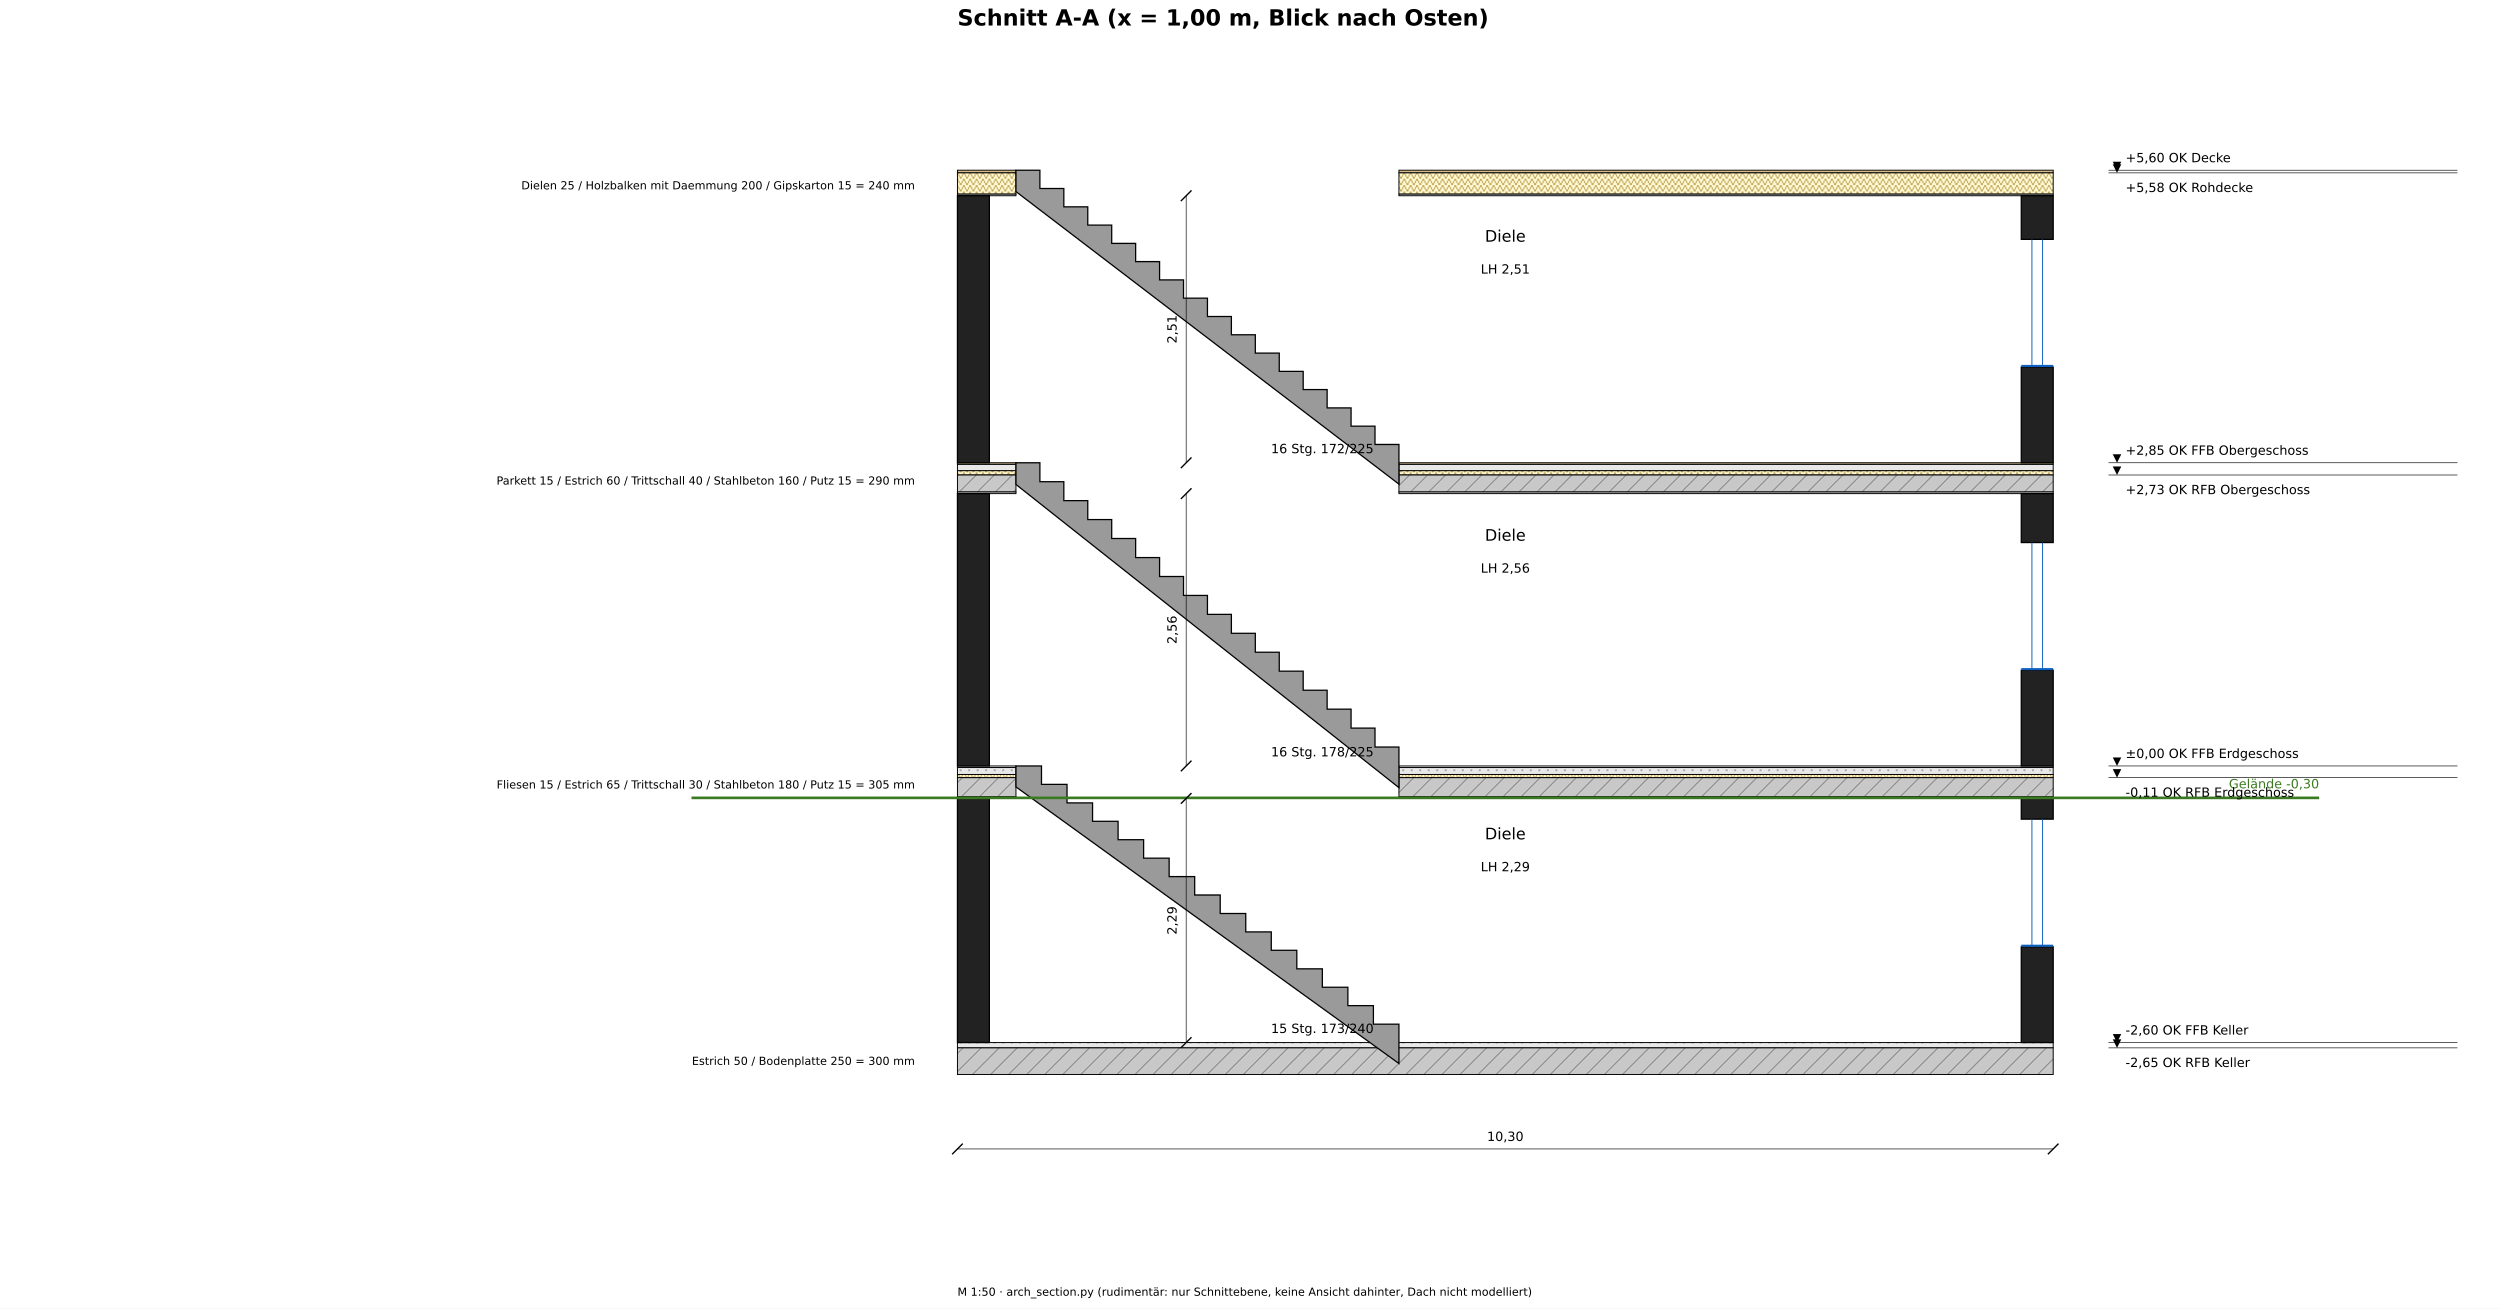
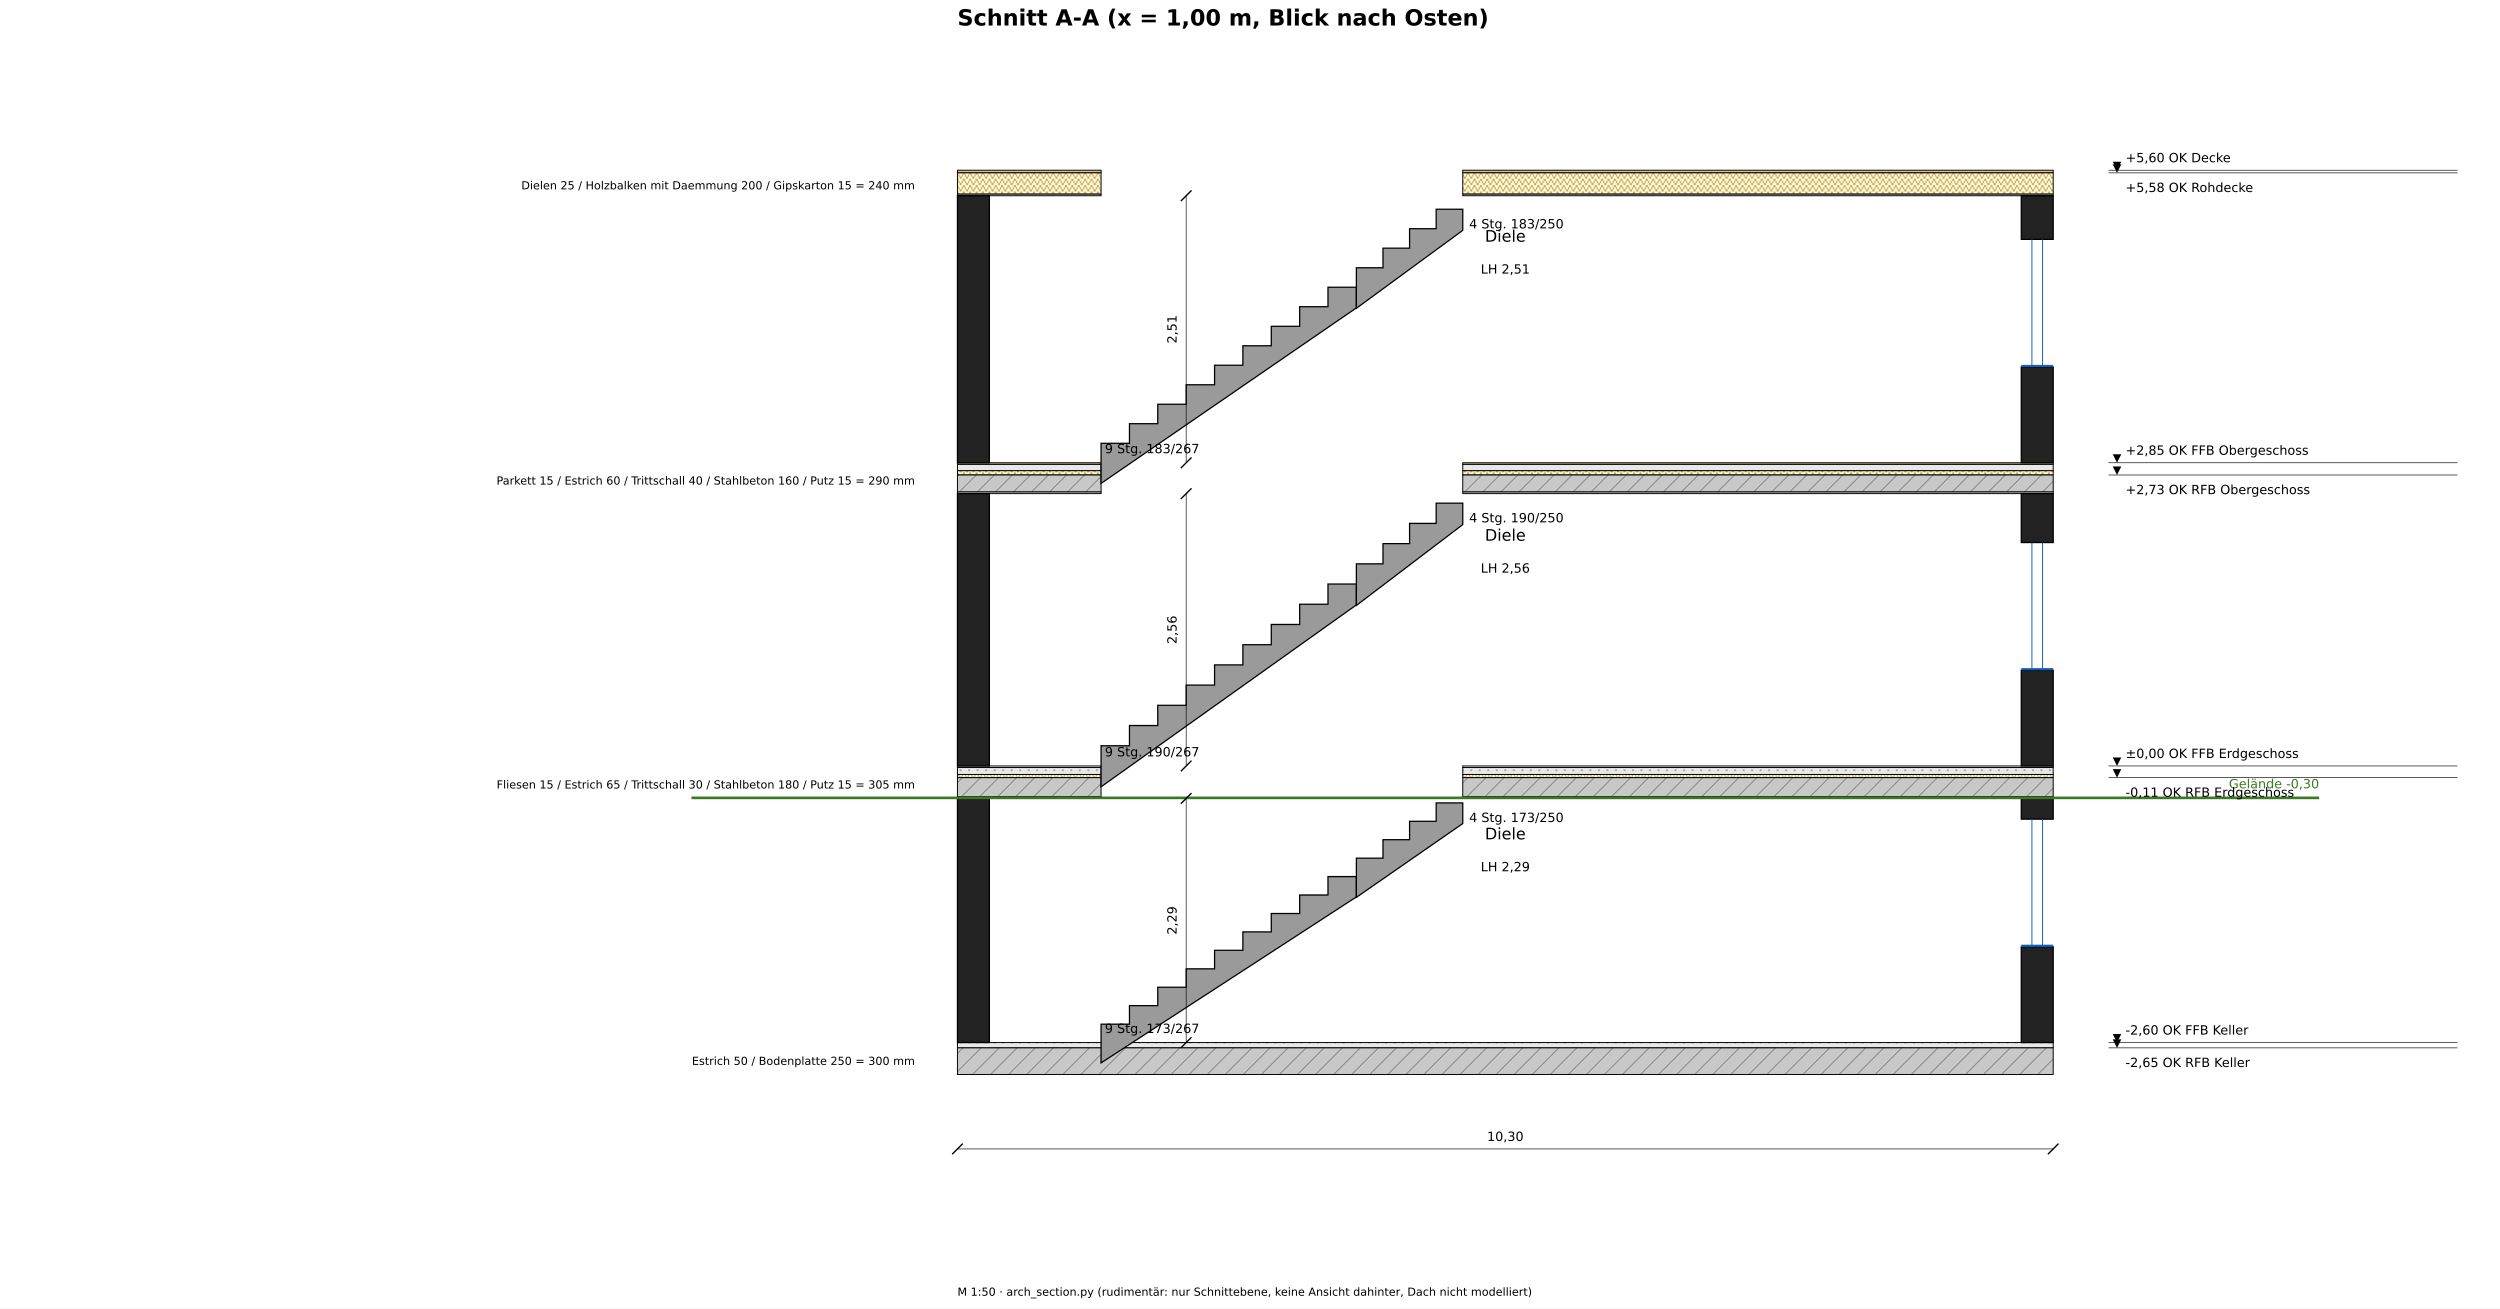
<svg xmlns="http://www.w3.org/2000/svg" width="470.0mm" height="246.0mm" viewBox="-9150 -7200 23500 12300" font-family="DejaVu Sans, sans-serif">
  <defs>
    <pattern id="concrete" patternUnits="userSpaceOnUse" width="120" height="120" patternTransform="rotate(45)">
      <rect width="120" height="120" fill="#c8c8c8" />
      <line x1="0" y1="0" x2="0" y2="120" stroke="#555" stroke-width="10" />
    </pattern>
    <pattern id="screed" patternUnits="userSpaceOnUse" width="80" height="80">
      <rect width="80" height="80" fill="#e8e8e8" />
      <circle cx="40" cy="40" r="8" fill="#777" />
    </pattern>
    <pattern id="insulation" patternUnits="userSpaceOnUse" width="120" height="60">
      <rect width="120" height="60" fill="#fff6d0" />
      <path d="M0 60 L30 0 L60 60 L90 0 L120 60" fill="none" stroke="#a08020" stroke-width="6" />
    </pattern>
    <pattern id="wood" patternUnits="userSpaceOnUse" width="200" height="40">
      <rect width="200" height="40" fill="#e9cf9f" />
      <line x1="0" y1="20" x2="200" y2="20" stroke="#8a6a30" stroke-width="5" />
    </pattern>
    <pattern id="plaster" patternUnits="userSpaceOnUse" width="50" height="50">
      <rect width="50" height="50" fill="#f7f7f7" />
    </pattern>
    <pattern id="todo" patternUnits="userSpaceOnUse" width="150" height="150" patternTransform="rotate(45)">
      <rect width="150" height="150" fill="#ffe0e0" />
      <line x1="0" y1="0" x2="0" y2="150" stroke="#e05050" stroke-width="8" />
    </pattern>
  </defs>
  <rect x="-9150.0" y="-7200" width="23500.0" height="12300.0" fill="white" />
  <rect x="-150" y="2600" width="10300" height="50" fill="url(#screed)" stroke="#000" stroke-width="9" />
  <rect x="-150" y="2650" width="10300" height="250" fill="url(#concrete)" stroke="#000" stroke-width="9" />
-   <rect x="-150" y="0" width="550" height="15" fill="url(#plaster)" stroke="#000" stroke-width="9" />
-   <rect x="4000" y="0" width="6150" height="15" fill="url(#plaster)" stroke="#000" stroke-width="9" />
-   <rect x="-150" y="15" width="550" height="65" fill="url(#screed)" stroke="#000" stroke-width="9" />
-   <rect x="4000" y="15" width="6150" height="65" fill="url(#screed)" stroke="#000" stroke-width="9" />
-   <rect x="-150" y="80" width="550" height="30" fill="url(#insulation)" stroke="#000" stroke-width="9" />
-   <rect x="4000" y="80" width="6150" height="30" fill="url(#insulation)" stroke="#000" stroke-width="9" />
-   <rect x="-150" y="110" width="550" height="180" fill="url(#concrete)" stroke="#000" stroke-width="9" />
-   <rect x="4000" y="110" width="6150" height="180" fill="url(#concrete)" stroke="#000" stroke-width="9" />
-   <rect x="-150" y="290" width="550" height="15" fill="url(#plaster)" stroke="#000" stroke-width="9" />
-   <rect x="4000" y="290" width="6150" height="15" fill="url(#plaster)" stroke="#000" stroke-width="9" />
-   <rect x="-150" y="-2850" width="550" height="15" fill="url(#wood)" stroke="#000" stroke-width="9" />
-   <rect x="4000" y="-2850" width="6150" height="15" fill="url(#wood)" stroke="#000" stroke-width="9" />
-   <rect x="-150" y="-2835" width="550" height="60" fill="url(#screed)" stroke="#000" stroke-width="9" />
-   <rect x="4000" y="-2835" width="6150" height="60" fill="url(#screed)" stroke="#000" stroke-width="9" />
-   <rect x="-150" y="-2775" width="550" height="40" fill="url(#insulation)" stroke="#000" stroke-width="9" />
-   <rect x="4000" y="-2775" width="6150" height="40" fill="url(#insulation)" stroke="#000" stroke-width="9" />
-   <rect x="-150" y="-2735" width="550" height="160" fill="url(#concrete)" stroke="#000" stroke-width="9" />
-   <rect x="4000" y="-2735" width="6150" height="160" fill="url(#concrete)" stroke="#000" stroke-width="9" />
-   <rect x="-150" y="-2575" width="550" height="15" fill="url(#plaster)" stroke="#000" stroke-width="9" />
-   <rect x="4000" y="-2575" width="6150" height="15" fill="url(#plaster)" stroke="#000" stroke-width="9" />
-   <rect x="-150" y="-5600" width="550" height="25" fill="url(#wood)" stroke="#000" stroke-width="9" />
-   <rect x="4000" y="-5600" width="6150" height="25" fill="url(#wood)" stroke="#000" stroke-width="9" />
-   <rect x="-150" y="-5575" width="550" height="200" fill="url(#insulation)" stroke="#000" stroke-width="9" />
-   <rect x="4000" y="-5575" width="6150" height="200" fill="url(#insulation)" stroke="#000" stroke-width="9" />
-   <rect x="-150" y="-5375" width="550" height="15" fill="#dddddd" stroke="#000" stroke-width="9" />
-   <rect x="4000" y="-5375" width="6150" height="15" fill="#dddddd" stroke="#000" stroke-width="9" />
+   <rect x="-150" y="0" width="1350" height="15" fill="url(#plaster)" stroke="#000" stroke-width="9" />
+   <rect x="4600" y="0" width="5550" height="15" fill="url(#plaster)" stroke="#000" stroke-width="9" />
+   <rect x="-150" y="15" width="1350" height="65" fill="url(#screed)" stroke="#000" stroke-width="9" />
+   <rect x="4600" y="15" width="5550" height="65" fill="url(#screed)" stroke="#000" stroke-width="9" />
+   <rect x="-150" y="80" width="1350" height="30" fill="url(#insulation)" stroke="#000" stroke-width="9" />
+   <rect x="4600" y="80" width="5550" height="30" fill="url(#insulation)" stroke="#000" stroke-width="9" />
+   <rect x="-150" y="110" width="1350" height="180" fill="url(#concrete)" stroke="#000" stroke-width="9" />
+   <rect x="4600" y="110" width="5550" height="180" fill="url(#concrete)" stroke="#000" stroke-width="9" />
+   <rect x="-150" y="290" width="1350" height="15" fill="url(#plaster)" stroke="#000" stroke-width="9" />
+   <rect x="4600" y="290" width="5550" height="15" fill="url(#plaster)" stroke="#000" stroke-width="9" />
+   <rect x="-150" y="-2850" width="1350" height="15" fill="url(#wood)" stroke="#000" stroke-width="9" />
+   <rect x="4600" y="-2850" width="5550" height="15" fill="url(#wood)" stroke="#000" stroke-width="9" />
+   <rect x="-150" y="-2835" width="1350" height="60" fill="url(#screed)" stroke="#000" stroke-width="9" />
+   <rect x="4600" y="-2835" width="5550" height="60" fill="url(#screed)" stroke="#000" stroke-width="9" />
+   <rect x="-150" y="-2775" width="1350" height="40" fill="url(#insulation)" stroke="#000" stroke-width="9" />
+   <rect x="4600" y="-2775" width="5550" height="40" fill="url(#insulation)" stroke="#000" stroke-width="9" />
+   <rect x="-150" y="-2735" width="1350" height="160" fill="url(#concrete)" stroke="#000" stroke-width="9" />
+   <rect x="4600" y="-2735" width="5550" height="160" fill="url(#concrete)" stroke="#000" stroke-width="9" />
+   <rect x="-150" y="-2575" width="1350" height="15" fill="url(#plaster)" stroke="#000" stroke-width="9" />
+   <rect x="4600" y="-2575" width="5550" height="15" fill="url(#plaster)" stroke="#000" stroke-width="9" />
+   <rect x="-150" y="-5600" width="1350" height="25" fill="url(#wood)" stroke="#000" stroke-width="9" />
+   <rect x="4600" y="-5600" width="5550" height="25" fill="url(#wood)" stroke="#000" stroke-width="9" />
+   <rect x="-150" y="-5575" width="1350" height="200" fill="url(#insulation)" stroke="#000" stroke-width="9" />
+   <rect x="4600" y="-5575" width="5550" height="200" fill="url(#insulation)" stroke="#000" stroke-width="9" />
+   <rect x="-150" y="-5375" width="1350" height="15" fill="#dddddd" stroke="#000" stroke-width="9" />
+   <rect x="4600" y="-5375" width="5550" height="15" fill="#dddddd" stroke="#000" stroke-width="9" />
  <rect x="-150" y="305" width="300" height="2295" fill="#222" stroke="#000" stroke-width="12" />
  <rect x="9850" y="1700" width="300" height="900" fill="#222" stroke="#000" stroke-width="12" />
  <rect x="9850" y="305" width="300" height="195" fill="#222" stroke="#000" stroke-width="12" />
  <rect x="-150" y="-2560" width="300" height="2560" fill="#222" stroke="#000" stroke-width="12" />
  <rect x="9850" y="-900" width="300" height="900" fill="#222" stroke="#000" stroke-width="12" />
  <rect x="9850" y="-2560" width="300" height="460" fill="#222" stroke="#000" stroke-width="12" />
  <rect x="-150" y="-5360" width="300" height="2510" fill="#222" stroke="#000" stroke-width="12" />
  <rect x="9850" y="-3750" width="300" height="900" fill="#222" stroke="#000" stroke-width="12" />
  <rect x="9850" y="-5360" width="300" height="410" fill="#222" stroke="#000" stroke-width="12" />
  <line x1="9950" y1="1700" x2="9950" y2="500" stroke="#1060c0" stroke-width="9" />
  <line x1="10050" y1="1700" x2="10050" y2="500" stroke="#1060c0" stroke-width="9" />
  <rect x="9850" y="1680" width="300" height="20" fill="#1060c0" />
  <line x1="9950" y1="-900" x2="9950" y2="-2100" stroke="#1060c0" stroke-width="9" />
  <line x1="10050" y1="-900" x2="10050" y2="-2100" stroke="#1060c0" stroke-width="9" />
  <rect x="9850" y="-920" width="300" height="20" fill="#1060c0" />
  <line x1="9950" y1="-3750" x2="9950" y2="-4950" stroke="#1060c0" stroke-width="9" />
  <line x1="10050" y1="-3750" x2="10050" y2="-4950" stroke="#1060c0" stroke-width="9" />
  <rect x="9850" y="-3770" width="300" height="20" fill="#1060c0" />
-   <polygon points="4000,2600 4000,2427 3760,2427 3760,2253 3520,2253 3520,2080 3280,2080 3280,1907 3040,1907 3040,1733 2800,1733 2800,1560 2560,1560 2560,1387 2320,1387 2320,1213 2080,1213 2080,1040 1840,1040 1840,867 1600,867 1600,693 1360,693 1360,520 1120,520 1120,347 880,347 880,173 640,173 640,-0 400,-0 400,197 4000,2797" fill="#9a9a9a" stroke="#000" stroke-width="12" />
-   <text x="3280" y="2510" font-size="120" text-anchor="middle">15 Stg. 173/240</text>
-   <polygon points="4000,-0 4000,-178 3775,-178 3775,-356 3550,-356 3550,-534 3325,-534 3325,-712 3100,-712 3100,-891 2875,-891 2875,-1069 2650,-1069 2650,-1247 2425,-1247 2425,-1425 2200,-1425 2200,-1603 1975,-1603 1975,-1781 1750,-1781 1750,-1959 1525,-1959 1525,-2138 1300,-2138 1300,-2316 1075,-2316 1075,-2494 850,-2494 850,-2672 625,-2672 625,-2850 400,-2850 400,-2646 4000,204" fill="#9a9a9a" stroke="#000" stroke-width="12" />
-   <text x="3280" y="-90" font-size="120" text-anchor="middle">16 Stg. 178/225</text>
-   <polygon points="4000,-2850 4000,-3022 3775,-3022 3775,-3194 3550,-3194 3550,-3366 3325,-3366 3325,-3538 3100,-3538 3100,-3709 2875,-3709 2875,-3881 2650,-3881 2650,-4053 2425,-4053 2425,-4225 2200,-4225 2200,-4397 1975,-4397 1975,-4569 1750,-4569 1750,-4741 1525,-4741 1525,-4912 1300,-4912 1300,-5084 1075,-5084 1075,-5256 850,-5256 850,-5428 625,-5428 625,-5600 400,-5600 400,-5399 4000,-2649" fill="#9a9a9a" stroke="#000" stroke-width="12" />
-   <text x="3280" y="-2940" font-size="120" text-anchor="middle">16 Stg. 172/225</text>
+   <polygon points="1200,2600 1200,2427 1467,2427 1467,2253 1733,2253 1733,2080 2000,2080 2000,1907 2267,1907 2267,1733 2533,1733 2533,1560 2800,1560 2800,1387 3067,1387 3067,1213 3333,1213 3333,1040 3600,1040 3600,1231 1200,2791" fill="#9a9a9a" stroke="#000" stroke-width="12" />
+   <text x="1680" y="2510" font-size="120" text-anchor="middle">9 Stg. 173/267</text>
+   <polygon points="3600,1040 3600,867 3850,867 3850,693 4100,693 4100,520 4350,520 4350,347 4600,347 4600,541 3600,1235" fill="#9a9a9a" stroke="#000" stroke-width="12" />
+   <text x="4660" y="527" font-size="120" text-anchor="start">4 Stg. 173/250</text>
+   <polygon points="1200,-0 1200,-190 1467,-190 1467,-380 1733,-380 1733,-570 2000,-570 2000,-760 2267,-760 2267,-950 2533,-950 2533,-1140 2800,-1140 2800,-1330 3067,-1330 3067,-1520 3333,-1520 3333,-1710 3600,-1710 3600,-1514 1200,196" fill="#9a9a9a" stroke="#000" stroke-width="12" />
+   <text x="1680" y="-90" font-size="120" text-anchor="middle">9 Stg. 190/267</text>
+   <polygon points="3600,-1710 3600,-1900 3850,-1900 3850,-2090 4100,-2090 4100,-2280 4350,-2280 4350,-2470 4600,-2470 4600,-2269 3600,-1509" fill="#9a9a9a" stroke="#000" stroke-width="12" />
+   <text x="4660" y="-2290" font-size="120" text-anchor="start">4 Stg. 190/250</text>
+   <polygon points="1200,-2850 1200,-3033 1467,-3033 1467,-3217 1733,-3217 1733,-3400 2000,-3400 2000,-3583 2267,-3583 2267,-3767 2533,-3767 2533,-3950 2800,-3950 2800,-4133 3067,-4133 3067,-4317 3333,-4317 3333,-4500 3600,-4500 3600,-4306 1200,-2656" fill="#9a9a9a" stroke="#000" stroke-width="12" />
+   <text x="1680" y="-2940" font-size="120" text-anchor="middle">9 Stg. 183/267</text>
+   <polygon points="3600,-4500 3600,-4683 3850,-4683 3850,-4867 4100,-4867 4100,-5050 4350,-5050 4350,-5233 4600,-5233 4600,-5035 3600,-4302" fill="#9a9a9a" stroke="#000" stroke-width="12" />
+   <text x="4660" y="-5053" font-size="120" text-anchor="start">4 Stg. 183/250</text>
  <line x1="-2650" y1="300" x2="12650" y2="300" stroke="#3a7a20" stroke-width="25" />
  <text x="12650" y="210" font-size="120" text-anchor="end" fill="#3a7a20">Gelände -0,30</text>
  <text x="5000" y="690" font-size="150" text-anchor="middle">Diele</text>
  <text x="5000" y="990" font-size="120" text-anchor="middle">LH 2,29</text>
  <text x="5000" y="-2117" font-size="150" text-anchor="middle">Diele</text>
  <text x="5000" y="-1817" font-size="120" text-anchor="middle">LH 2,56</text>
  <text x="5000" y="-4928" font-size="150" text-anchor="middle">Diele</text>
  <text x="5000" y="-4628" font-size="120" text-anchor="middle">LH 2,51</text>
  <text x="-550" y="2810" font-size="105" text-anchor="end" fill="#000">Estrich 50 / Bodenplatte 250 = 300 mm</text>
  <text x="-550" y="212" font-size="105" text-anchor="end" fill="#000">Fliesen 15 / Estrich 65 / Trittschall 30 / Stahlbeton 180 / Putz 15 = 305 mm</text>
  <text x="-550" y="-2645" font-size="105" text-anchor="end" fill="#000">Parkett 15 / Estrich 60 / Trittschall 40 / Stahlbeton 160 / Putz 15 = 290 mm</text>
  <text x="-550" y="-5420" font-size="105" text-anchor="end" fill="#000">Dielen 25 / Holzbalken mit Daemmung 200 / Gipskarton 15 = 240 mm</text>
  <path d="M10750 2600 l-40 -80 h80 z" fill="#000" />
  <line x1="10670" y1="2600" x2="13950" y2="2600" stroke="#000" stroke-width="6" />
  <text x="10830" y="2525" font-size="120">-2,60  OK FFB Keller</text>
  <path d="M10750 2650 l-40 -80 h80 z" fill="#000" />
  <line x1="10670" y1="2650" x2="13950" y2="2650" stroke="#000" stroke-width="6" />
  <text x="10830" y="2830" font-size="120">-2,65  OK RFB Keller</text>
  <path d="M10750 0 l-40 -80 h80 z" fill="#000" />
  <line x1="10670" y1="0" x2="13950" y2="0" stroke="#000" stroke-width="6" />
  <text x="10830" y="-75" font-size="120">±0,00  OK FFB Erdgeschoss</text>
  <path d="M10750 110 l-40 -80 h80 z" fill="#000" />
  <line x1="10670" y1="110" x2="13950" y2="110" stroke="#000" stroke-width="6" />
  <text x="10830" y="290" font-size="120">-0,11  OK RFB Erdgeschoss</text>
  <path d="M10750 -2850 l-40 -80 h80 z" fill="#000" />
  <line x1="10670" y1="-2850" x2="13950" y2="-2850" stroke="#000" stroke-width="6" />
  <text x="10830" y="-2925" font-size="120">+2,85  OK FFB Obergeschoss</text>
  <path d="M10750 -2735 l-40 -80 h80 z" fill="#000" />
  <line x1="10670" y1="-2735" x2="13950" y2="-2735" stroke="#000" stroke-width="6" />
  <text x="10830" y="-2555" font-size="120">+2,73  OK RFB Obergeschoss</text>
  <path d="M10750 -5600 l-40 -80 h80 z" fill="#000" />
  <line x1="10670" y1="-5600" x2="13950" y2="-5600" stroke="#000" stroke-width="6" />
  <text x="10830" y="-5675" font-size="120">+5,60  OK Decke</text>
  <path d="M10750 -5575 l-40 -80 h80 z" fill="#000" />
  <line x1="10670" y1="-5575" x2="13950" y2="-5575" stroke="#000" stroke-width="6" />
  <text x="10830" y="-5395" font-size="120">+5,58  OK Rohdecke</text>
  <line x1="2000" y1="2600" x2="2000" y2="305" stroke="#000" stroke-width="6" />
  <line x1="1950" y1="2650" x2="2050" y2="2550" stroke="#000" stroke-width="13" />
  <line x1="1950" y1="355" x2="2050" y2="255" stroke="#000" stroke-width="13" />
  <text x="1910" y="1452" font-size="120" text-anchor="middle" transform="rotate(-90 1910 1452)">2,29</text>
  <line x1="2000" y1="0" x2="2000" y2="-2560" stroke="#000" stroke-width="6" />
  <line x1="1950" y1="50" x2="2050" y2="-50" stroke="#000" stroke-width="13" />
  <line x1="1950" y1="-2510" x2="2050" y2="-2610" stroke="#000" stroke-width="13" />
  <text x="1910" y="-1280" font-size="120" text-anchor="middle" transform="rotate(-90 1910 -1280)">2,56</text>
  <line x1="2000" y1="-2850" x2="2000" y2="-5360" stroke="#000" stroke-width="6" />
  <line x1="1950" y1="-2800" x2="2050" y2="-2900" stroke="#000" stroke-width="13" />
  <line x1="1950" y1="-5310" x2="2050" y2="-5410" stroke="#000" stroke-width="13" />
  <text x="1910" y="-4105" font-size="120" text-anchor="middle" transform="rotate(-90 1910 -4105)">2,51</text>
  <line x1="-150" y1="3600" x2="10150" y2="3600" stroke="#000" stroke-width="6" />
  <line x1="-200" y1="3650" x2="-100" y2="3550" stroke="#000" stroke-width="13" />
  <line x1="10100" y1="3650" x2="10200" y2="3550" stroke="#000" stroke-width="13" />
  <text x="5000" y="3525" font-size="120" text-anchor="middle">10,30</text>
  <text x="-150" y="-6960" font-size="210" font-weight="bold">Schnitt A-A  (x = 1,00 m, Blick nach Osten)</text>
  <text x="-150" y="4980" font-size="105">M 1:50 · arch_section.py (rudimentär: nur Schnittebene, keine Ansicht dahinter, Dach nicht modelliert)</text>
</svg>
